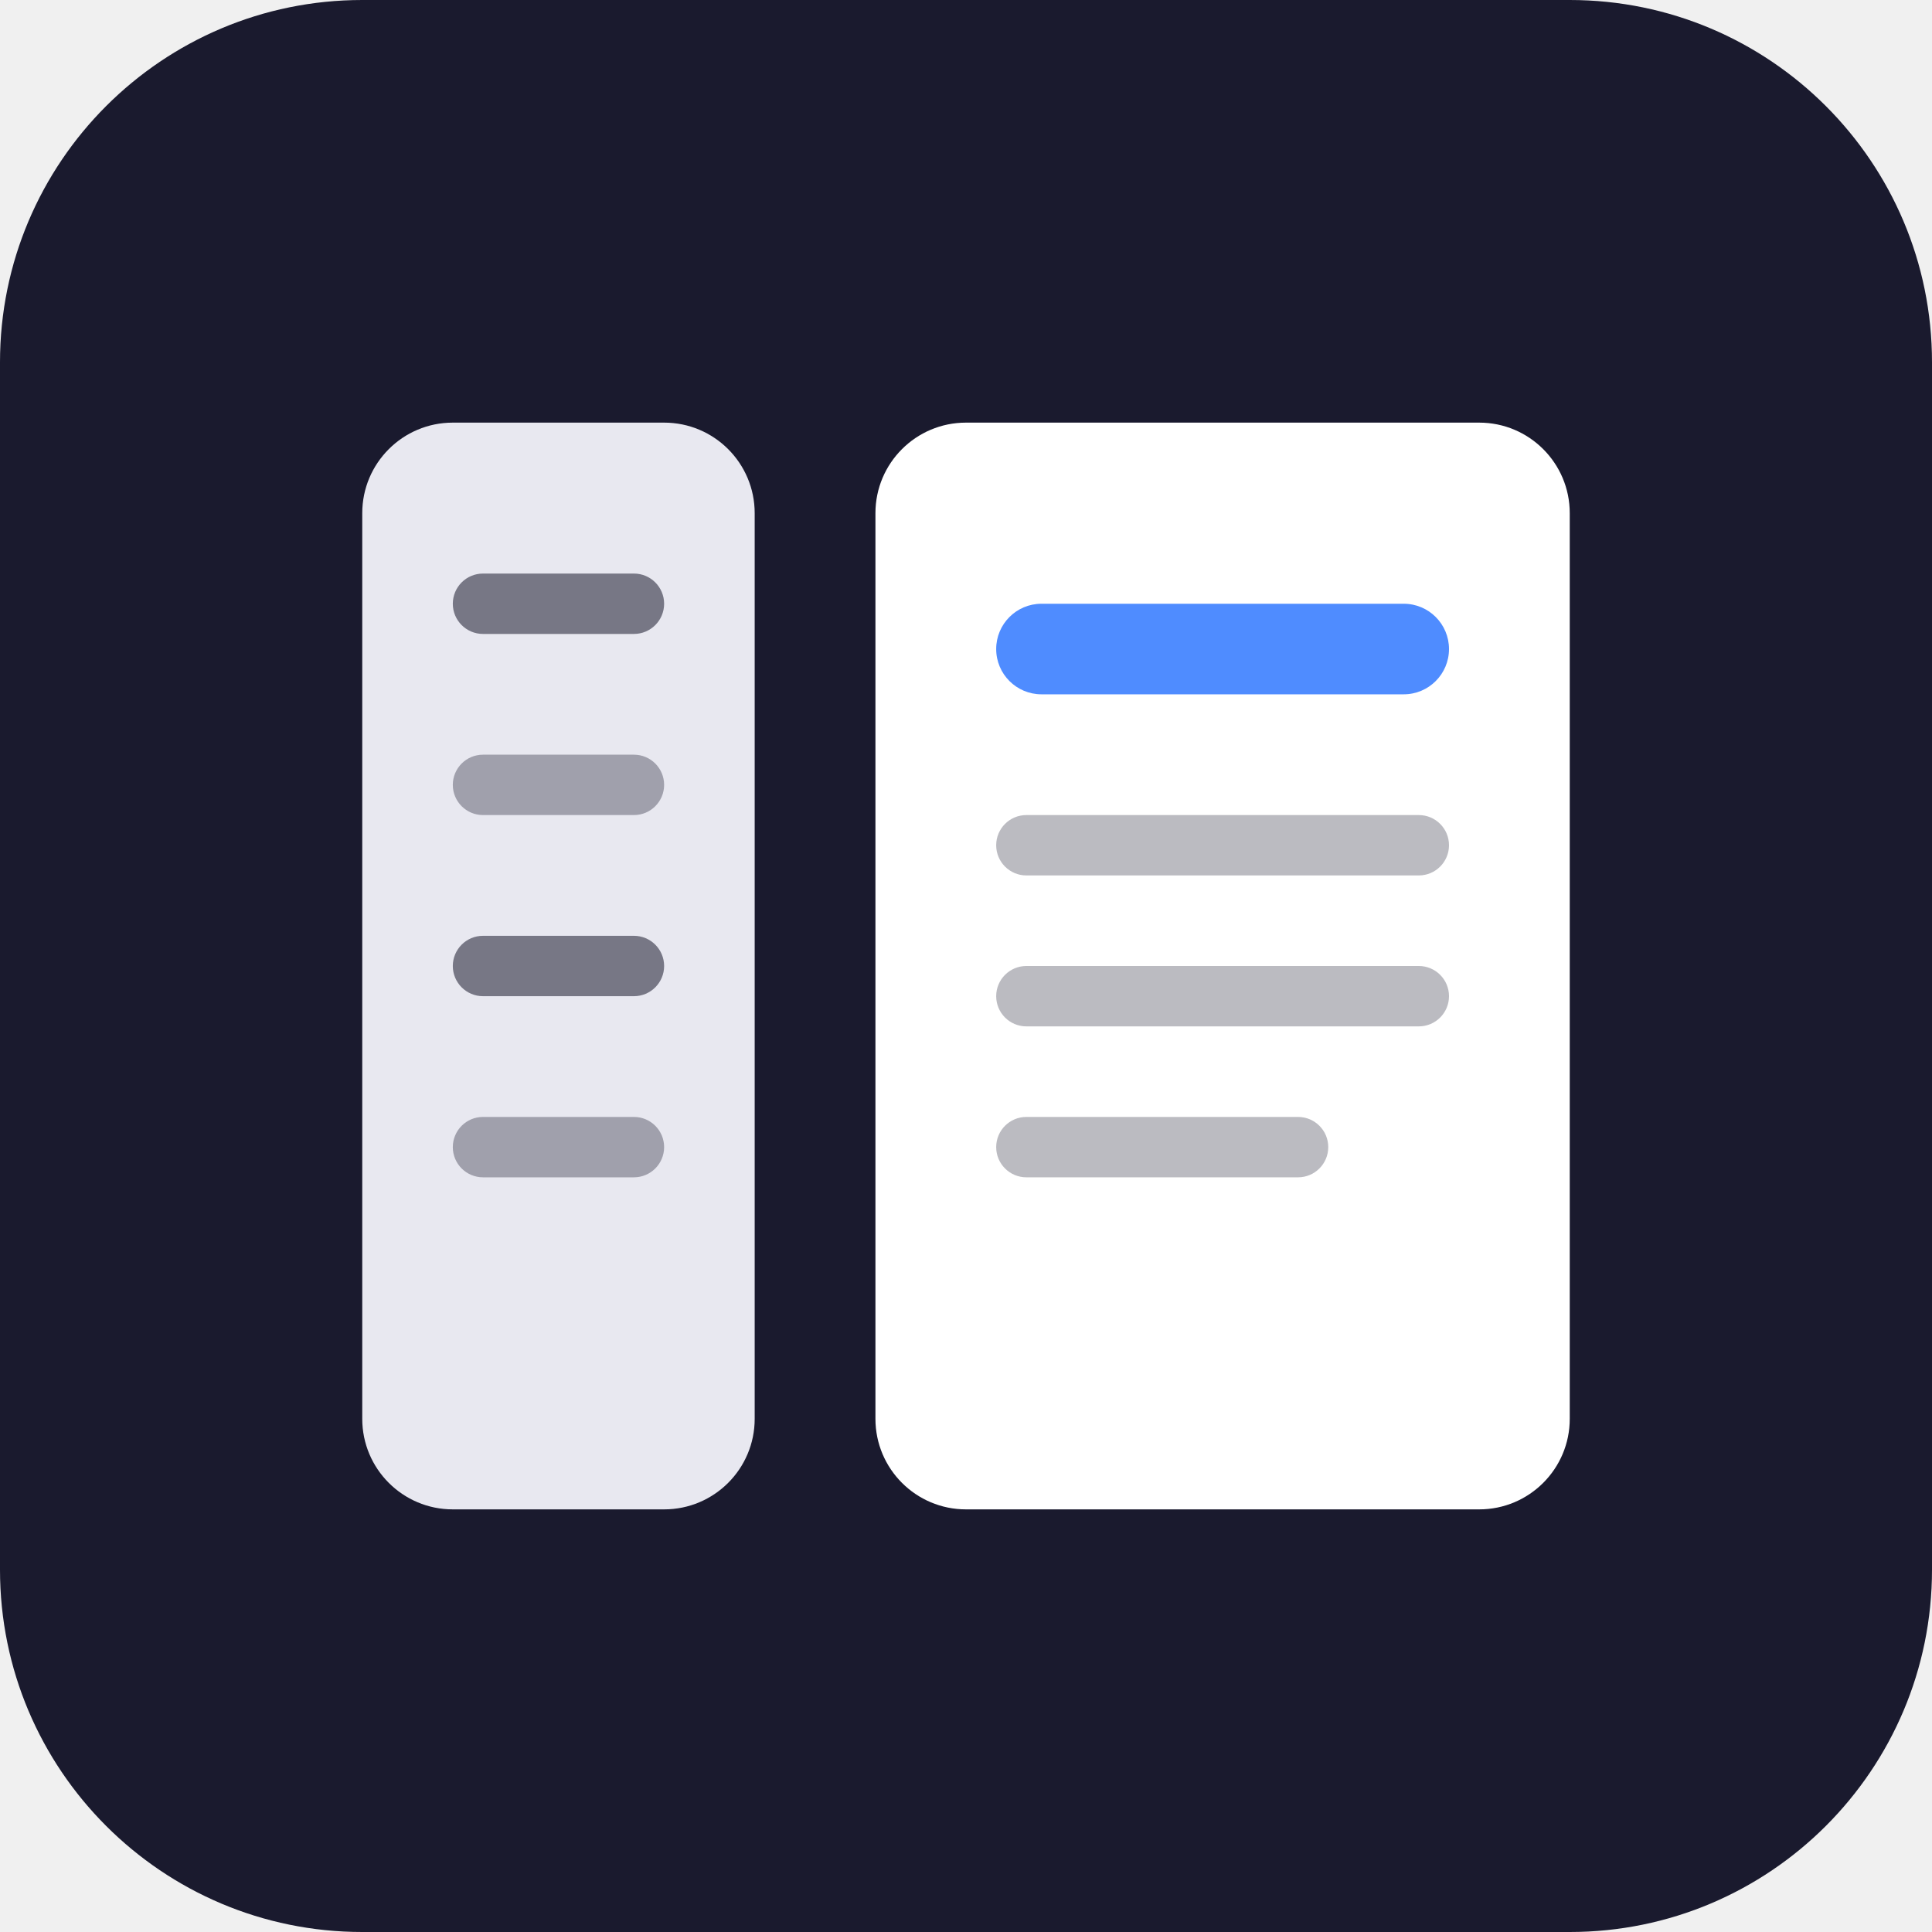
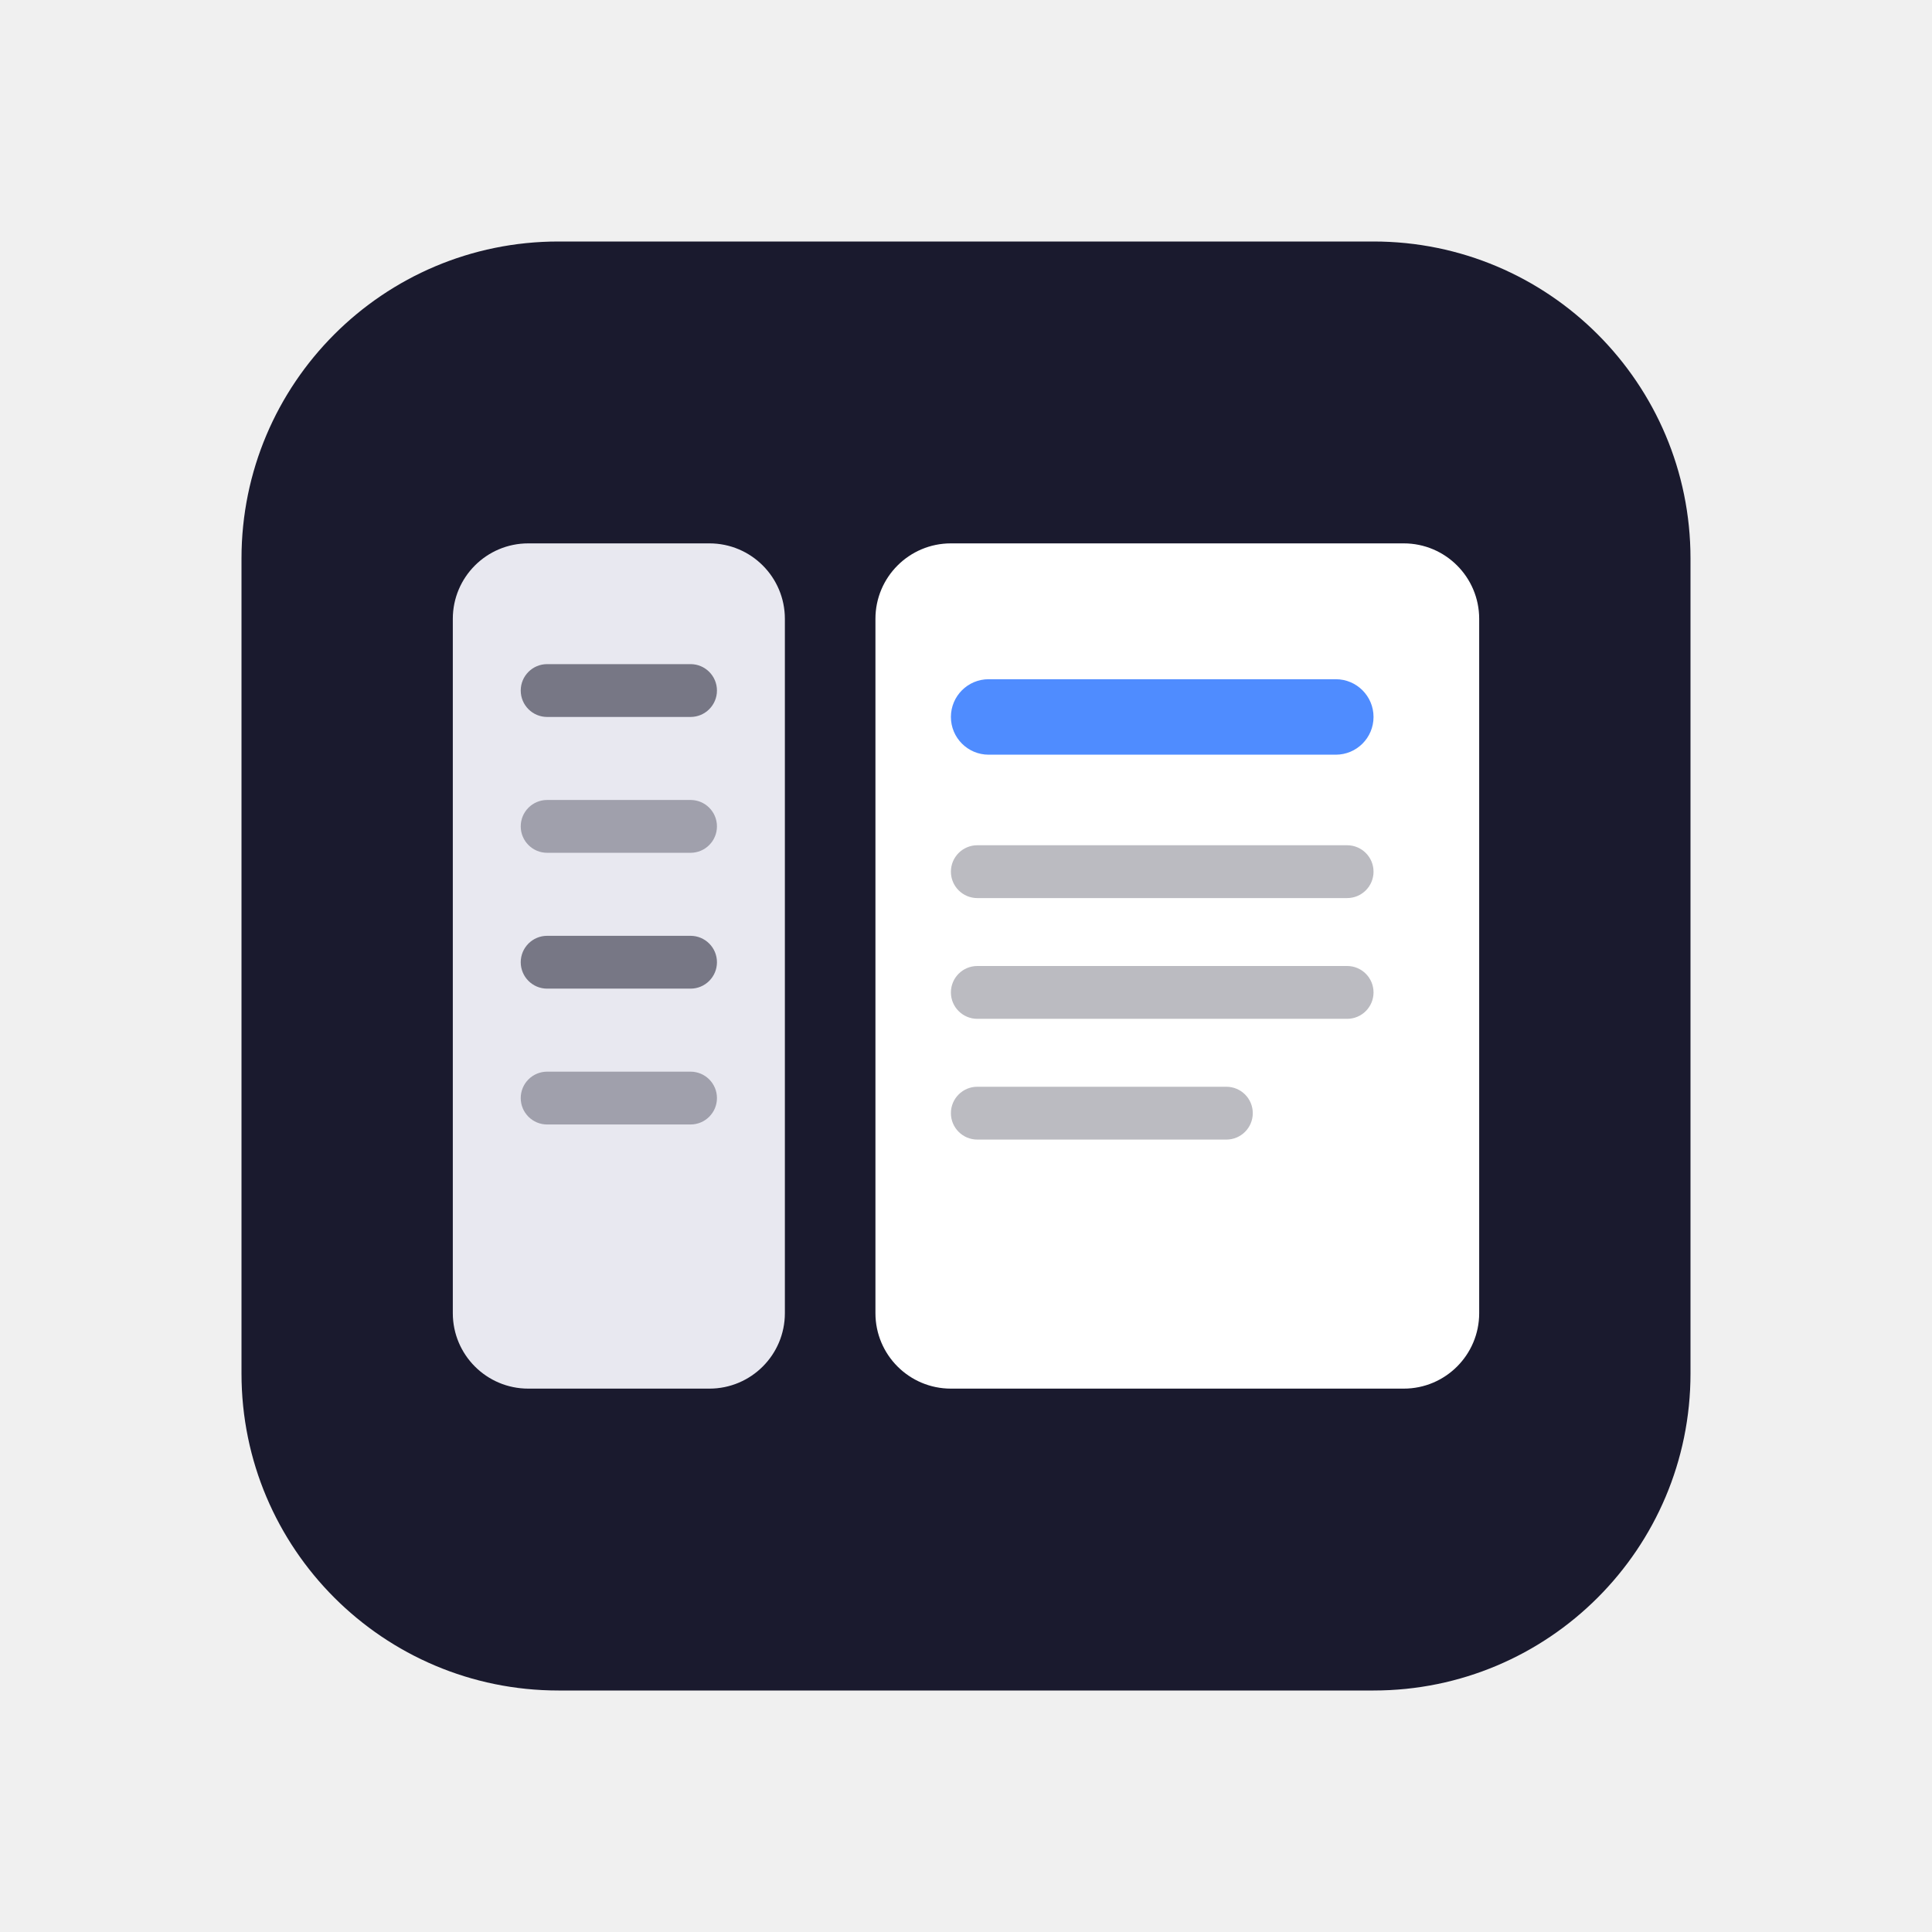
<svg xmlns="http://www.w3.org/2000/svg" viewBox="0 0 128 128">
-   <rect width="128" height="128" rx="24" fill="#1a1a2e" />
-   <rect x="24" y="28" width="26" height="72" rx="6" fill="#e8e8f0" />
-   <rect x="30" y="38" width="14" height="4" rx="2" fill="#1a1a2e" opacity="0.55" />
-   <rect x="30" y="50" width="14" height="4" rx="2" fill="#1a1a2e" opacity="0.35" />
-   <rect x="30" y="62" width="14" height="4" rx="2" fill="#1a1a2e" opacity="0.55" />
-   <rect x="30" y="74" width="14" height="4" rx="2" fill="#1a1a2e" opacity="0.35" />
-   <rect x="58" y="28" width="46" height="72" rx="6" fill="#ffffff" />
-   <rect x="66" y="40" width="30" height="6" rx="3" fill="#4f8cff" />
-   <rect x="66" y="54" width="30" height="4" rx="2" fill="#1a1a2e" opacity="0.3" />
-   <rect x="66" y="64" width="30" height="4" rx="2" fill="#1a1a2e" opacity="0.3" />
-   <rect x="66" y="74" width="22" height="4" rx="2" fill="#1a1a2e" opacity="0.3" />
+   <rect x="19" y="19" width="90" height="90" rx="24" fill="#ffffff" opacity="0.16" />
+   <rect x="16" y="16" width="96" height="96" rx="21" fill="#1a1a2e" />
+   <rect x="30" y="36" width="22" height="56" rx="5" fill="#e8e8f0" />
+   <rect x="34.5" y="44" width="13" height="3.5" rx="1.75" fill="#1a1a2e" opacity="0.55" />
+   <rect x="34.5" y="53" width="13" height="3.5" rx="1.75" fill="#1a1a2e" opacity="0.35" />
+   <rect x="34.5" y="62" width="13" height="3.5" rx="1.75" fill="#1a1a2e" opacity="0.55" />
+   <rect x="34.5" y="71" width="13" height="3.5" rx="1.75" fill="#1a1a2e" opacity="0.35" />
+   <rect x="58" y="36" width="40" height="56" rx="5" fill="#ffffff" />
+   <rect x="63" y="45" width="28" height="5" rx="2.5" fill="#4f8cff" />
+   <rect x="63" y="56" width="28" height="3.5" rx="1.75" fill="#1a1a2e" opacity="0.3" />
+   <rect x="63" y="64" width="28" height="3.5" rx="1.75" fill="#1a1a2e" opacity="0.3" />
+   <rect x="63" y="72" width="20" height="3.5" rx="1.75" fill="#1a1a2e" opacity="0.3" />
</svg>
